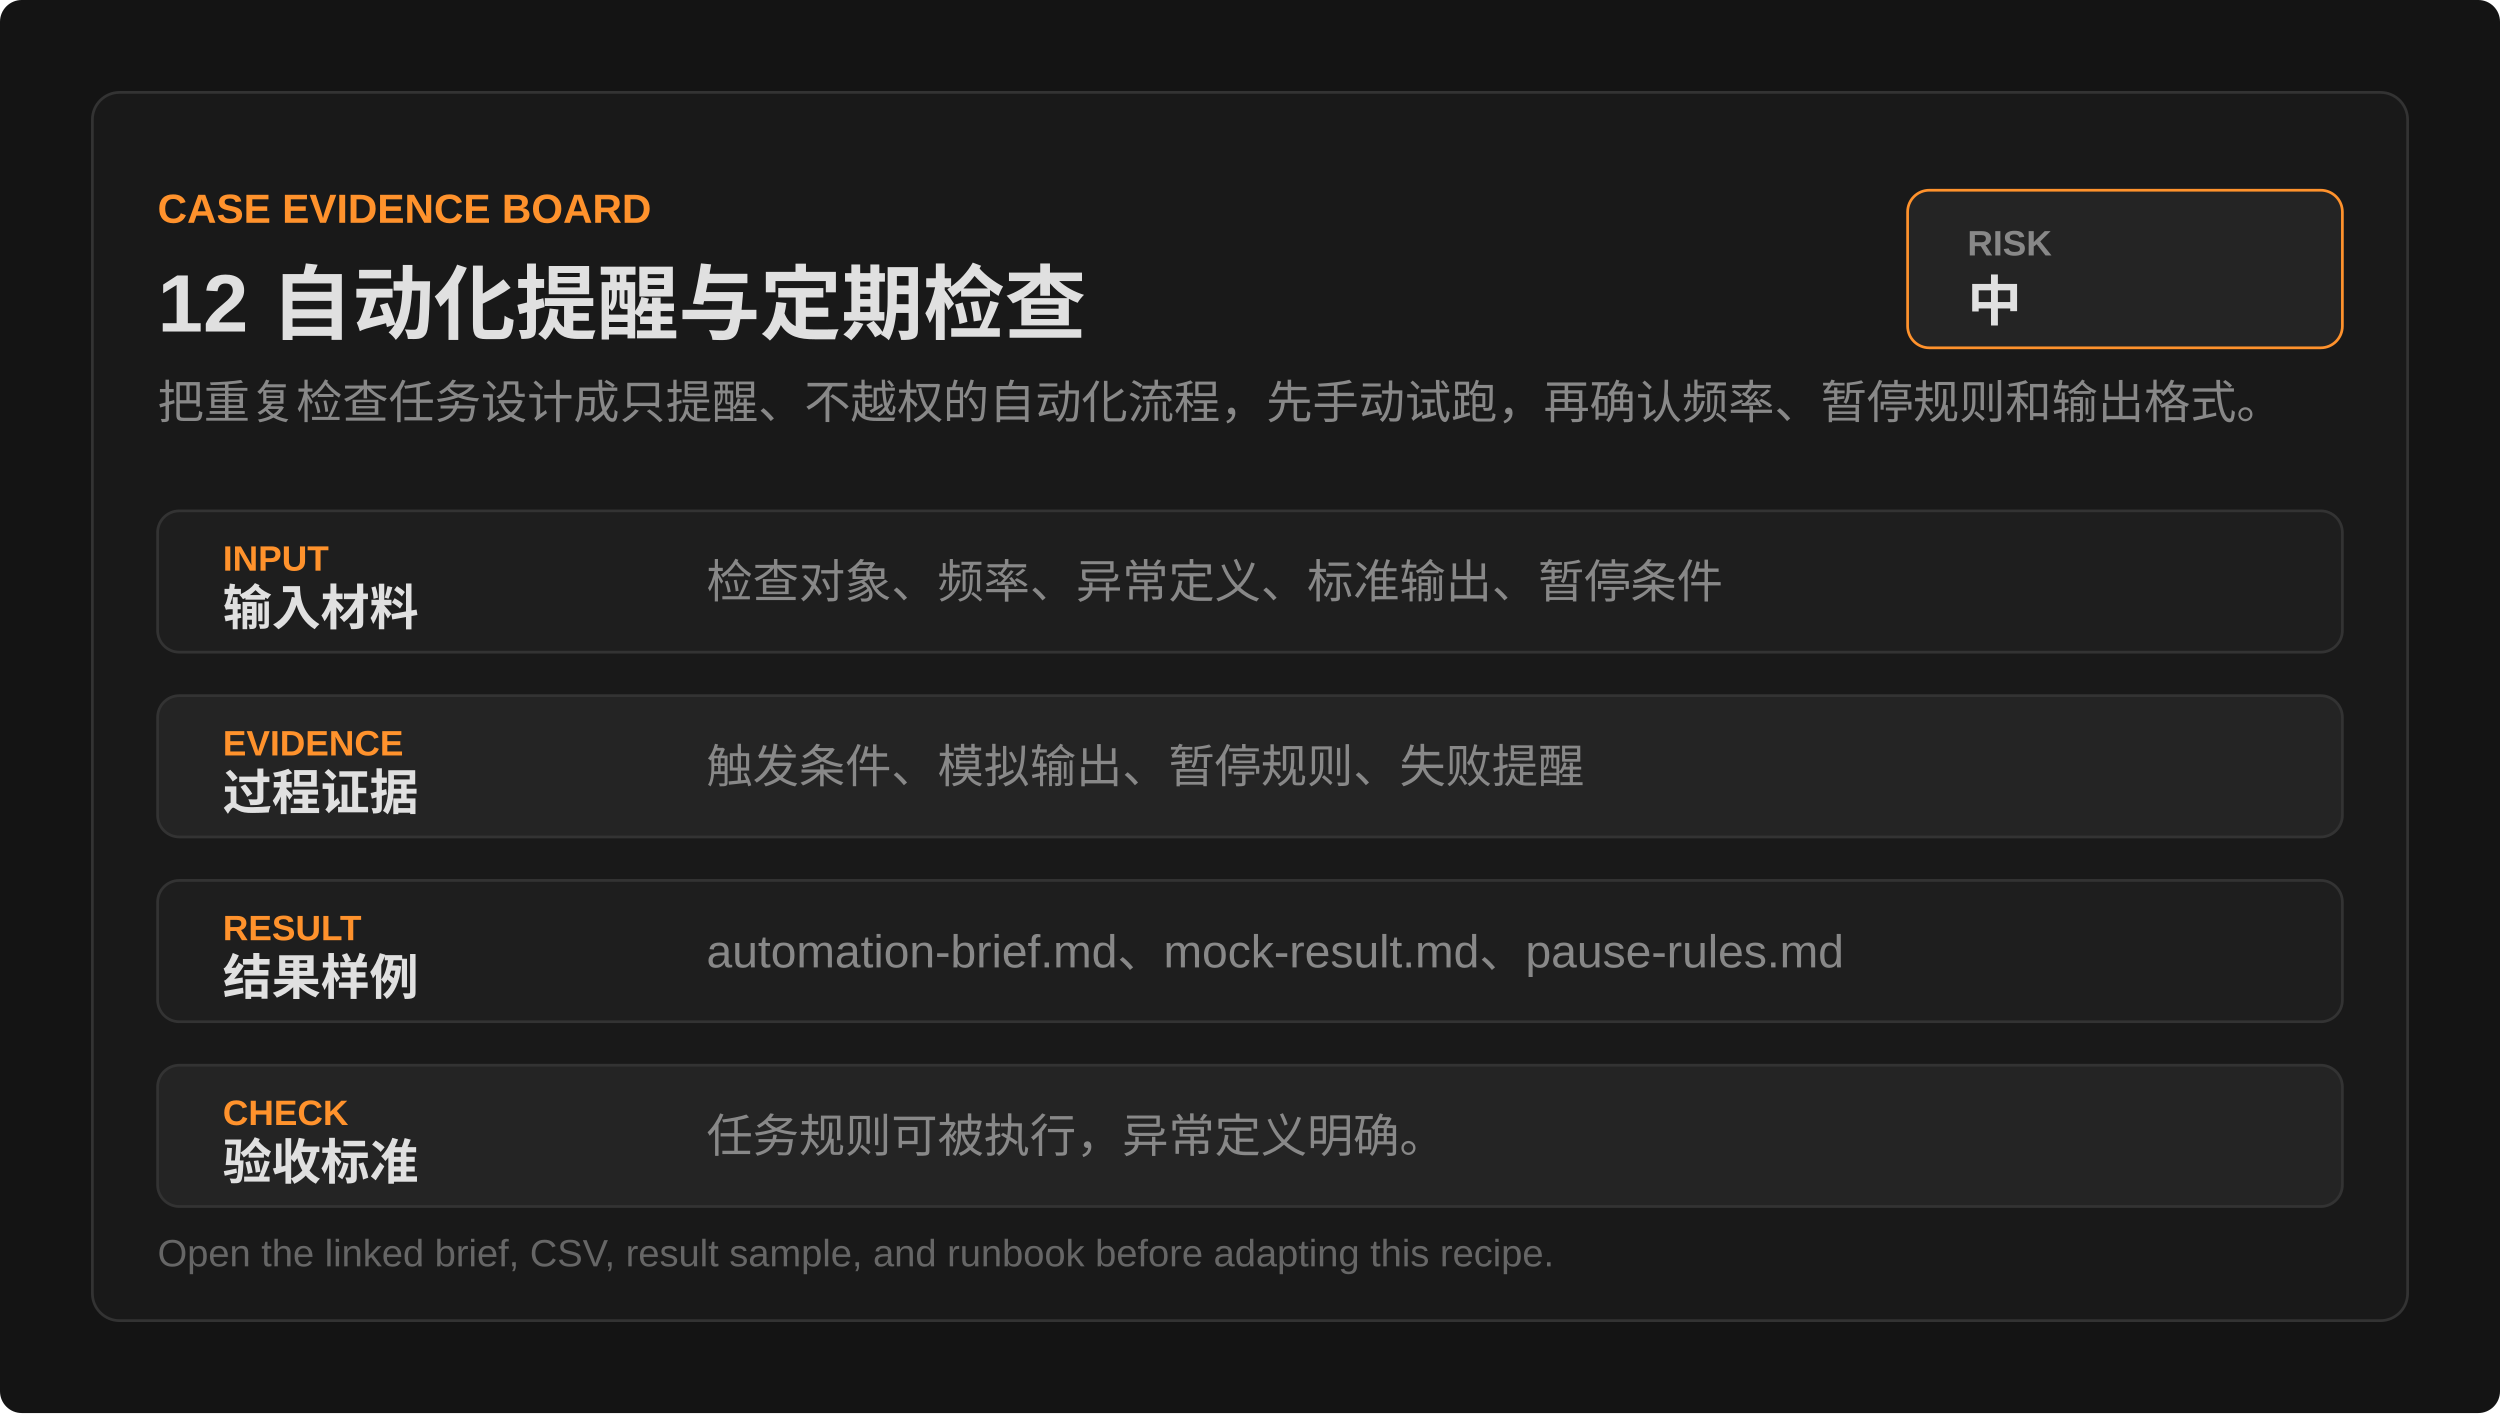
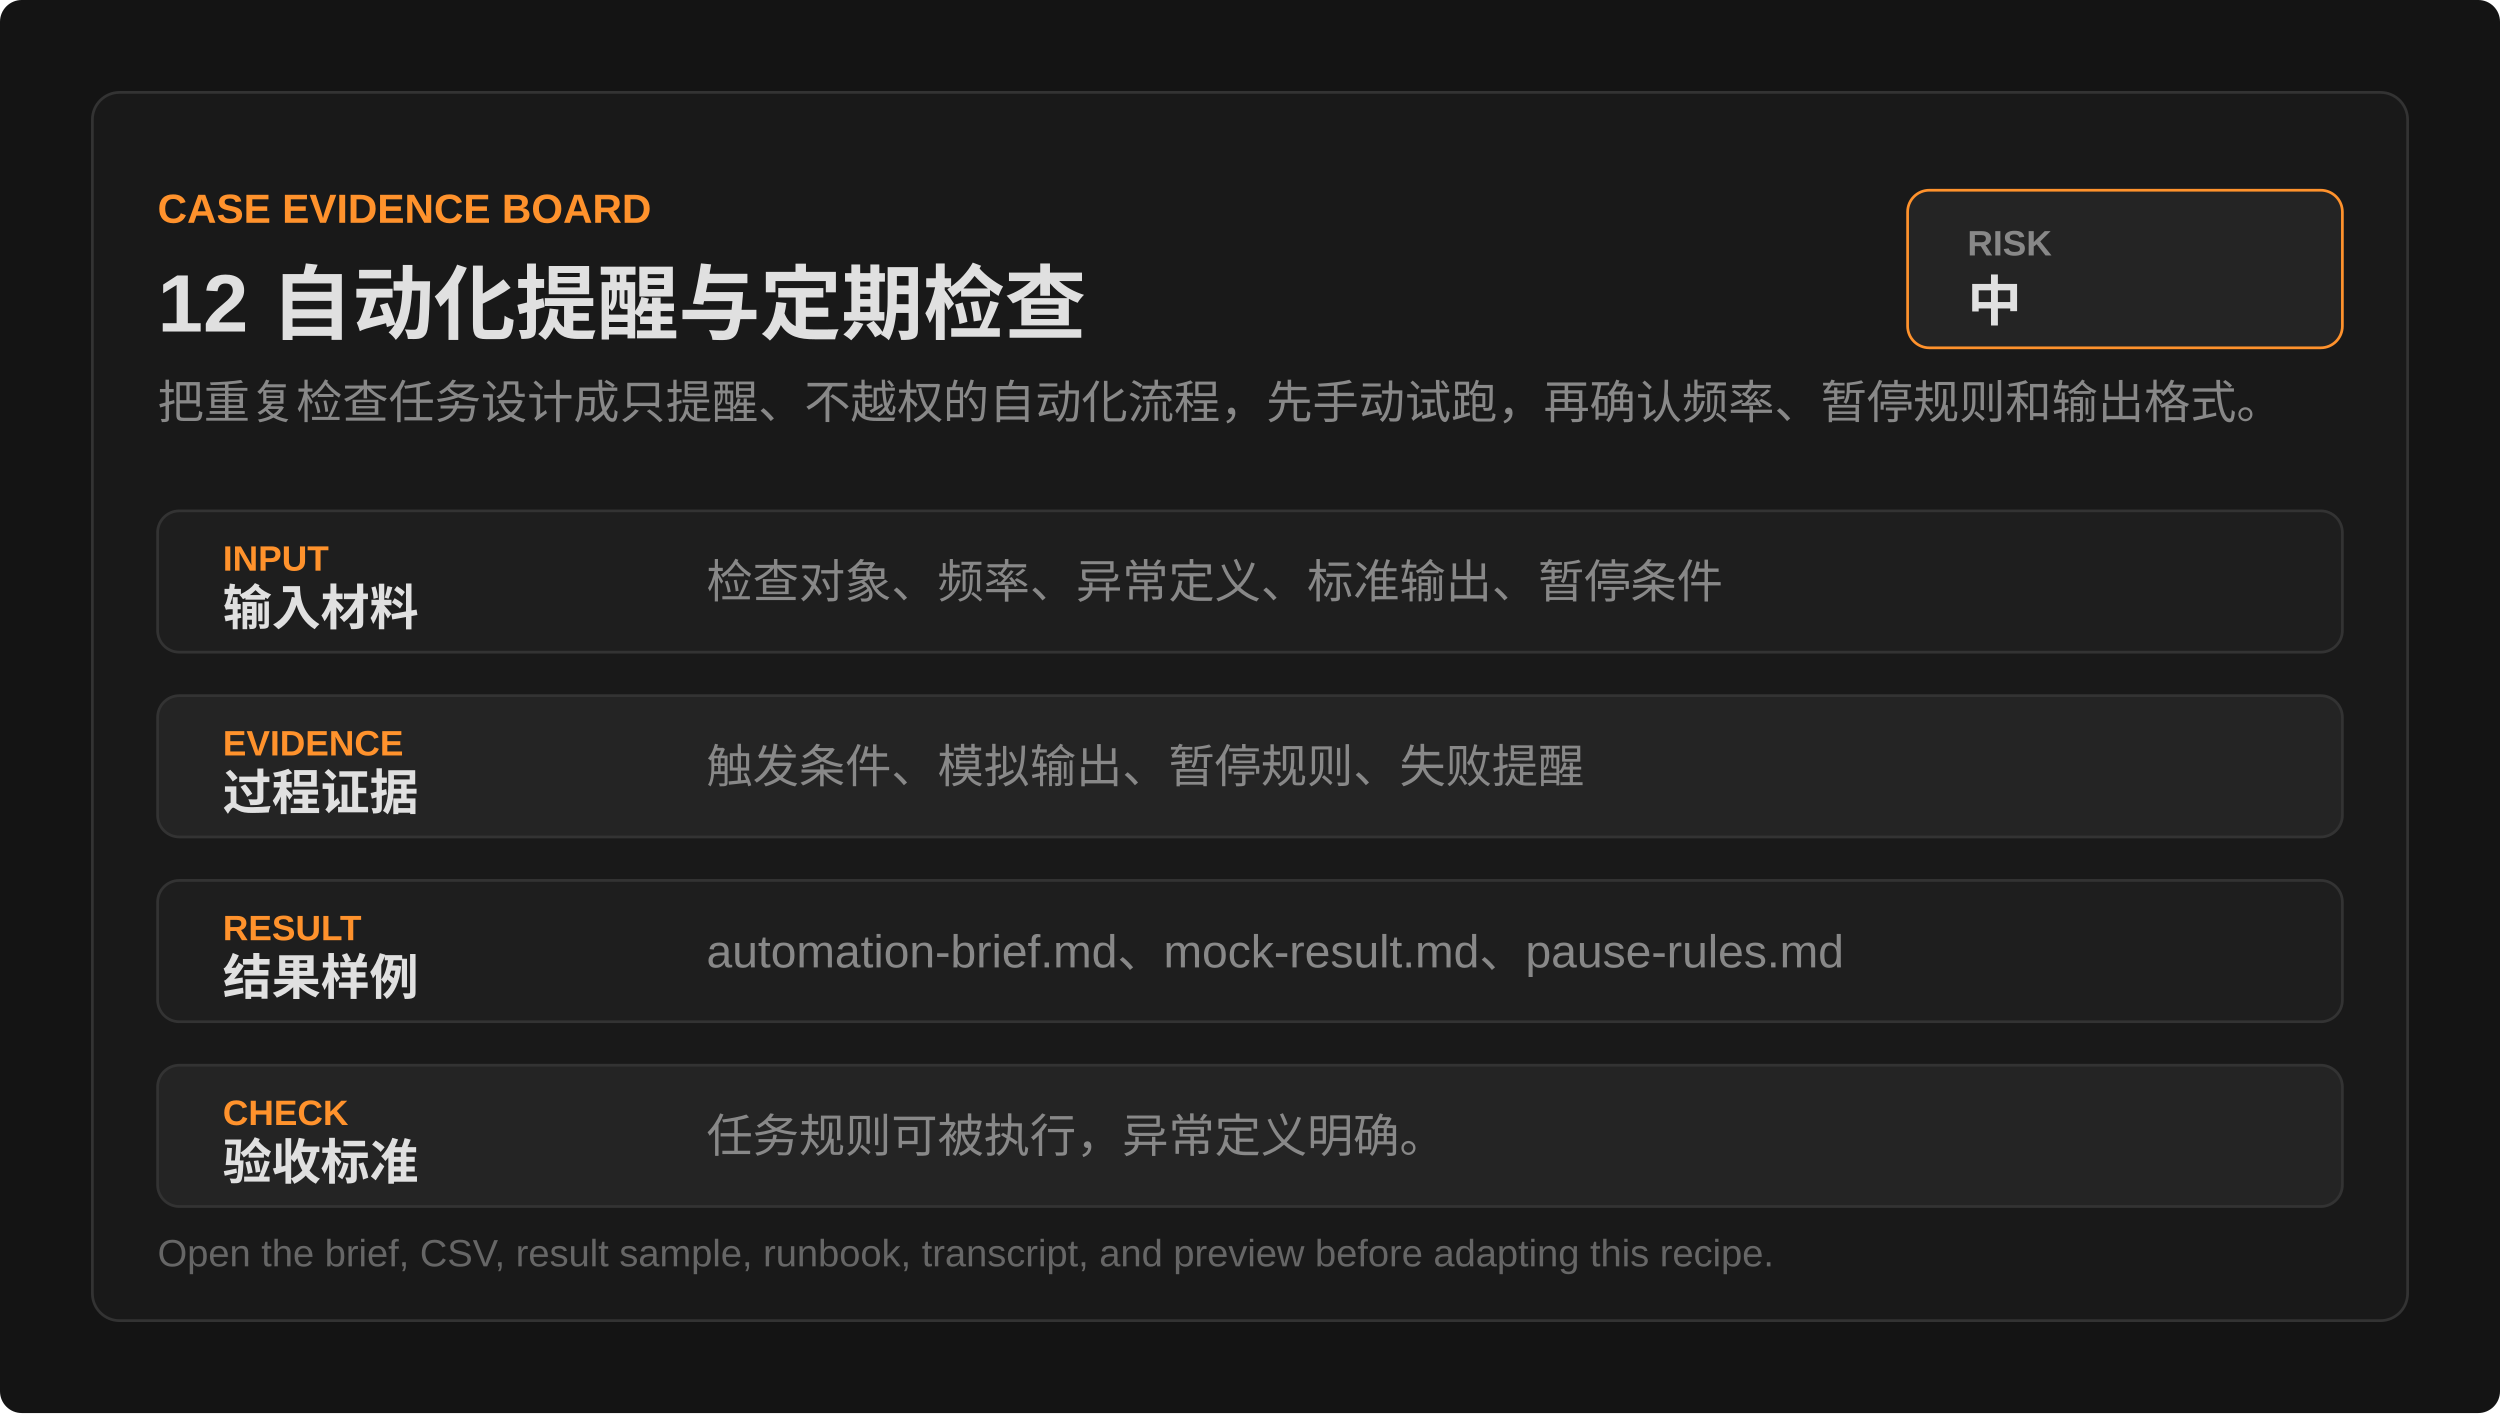
<svg xmlns="http://www.w3.org/2000/svg" viewBox="0 0 920 520" role="img" aria-labelledby="title desc">
  <rect width="920" height="520" rx="8" fill="#141414" />
  <rect x="34" y="34" width="852" height="452" rx="10" fill="#191919" stroke="#333" />
  <text x="58" y="82" fill="#ff922c" font-family="Arial" font-size="15" font-weight="800">CASE EVIDENCE BOARD</text>
  <text x="58" y="122" fill="#e0e0e0" font-family="Arial" font-size="30" font-weight="900">12 自动化提醒与定期检查</text>
  <text x="58" y="154" fill="#888" font-family="Arial" font-size="17">把重复检查任务设计成只提醒、不越权的自动化流程，先手动试跑，再确认频率、暂停规则和输出格式。</text>
  <rect x="702" y="70" width="160" height="58" rx="8" fill="#242424" stroke="#ff922c" />
  <text x="724" y="94" fill="#888" font-family="Arial" font-size="13" font-weight="800">RISK</text>
  <text x="724" y="118" fill="#e0e0e0" font-family="Arial" font-size="20" font-weight="900">中</text>
  <g>
    <rect x="58" y="188" width="804" height="52" rx="8" fill="#1e1e1e" stroke="#333" />
    <text x="82" y="210" fill="#ff922c" font-family="Arial" font-size="13" font-weight="800">INPUT</text>
    <text x="82" y="230" fill="#e0e0e0" font-family="Arial" font-size="18" font-weight="800">输入材料</text>
    <text x="260" y="220" fill="#888" font-family="Arial" font-size="17">检查对象、频率、异常定义、标准输出、暂停条件</text>
  </g>
  <g>
    <rect x="58" y="256" width="804" height="52" rx="8" fill="#242424" stroke="#333" />
    <text x="82" y="278" fill="#ff922c" font-family="Arial" font-size="13" font-weight="800">EVIDENCE</text>
    <text x="82" y="298" fill="#e0e0e0" font-family="Arial" font-size="18" font-weight="800">过程证据</text>
    <text x="260" y="288" fill="#888" font-family="Arial" font-size="17">触发条件、模拟输出、暂停规则、失败提醒</text>
  </g>
  <g>
    <rect x="58" y="324" width="804" height="52" rx="8" fill="#1e1e1e" stroke="#333" />
    <text x="82" y="346" fill="#ff922c" font-family="Arial" font-size="13" font-weight="800">RESULT</text>
    <text x="82" y="366" fill="#e0e0e0" font-family="Arial" font-size="18" font-weight="800">结果样例</text>
    <text x="260" y="356" fill="#888" font-family="Arial" font-size="17">automation-brief.md、mock-result.md、pause-rules.md</text>
  </g>
  <g>
    <rect x="58" y="392" width="804" height="52" rx="8" fill="#242424" stroke="#333" />
    <text x="82" y="414" fill="#ff922c" font-family="Arial" font-size="13" font-weight="800">CHECK</text>
    <text x="82" y="434" fill="#e0e0e0" font-family="Arial" font-size="18" font-weight="800">验收标准</text>
    <text x="260" y="424" fill="#888" font-family="Arial" font-size="17">任务规则可被执行，异常定义明确。</text>
  </g>
-   <text x="58" y="466" fill="#666" font-family="Arial" font-size="14">Open the linked brief, CSV, result sample, and runbook before adapting this recipe.</text>
+   <text x="58" y="466" fill="#666" font-family="Arial" font-size="14">Open the brief, CSV, result sample, runbook, transcript, and preview before adapting this recipe.</text>
</svg>
